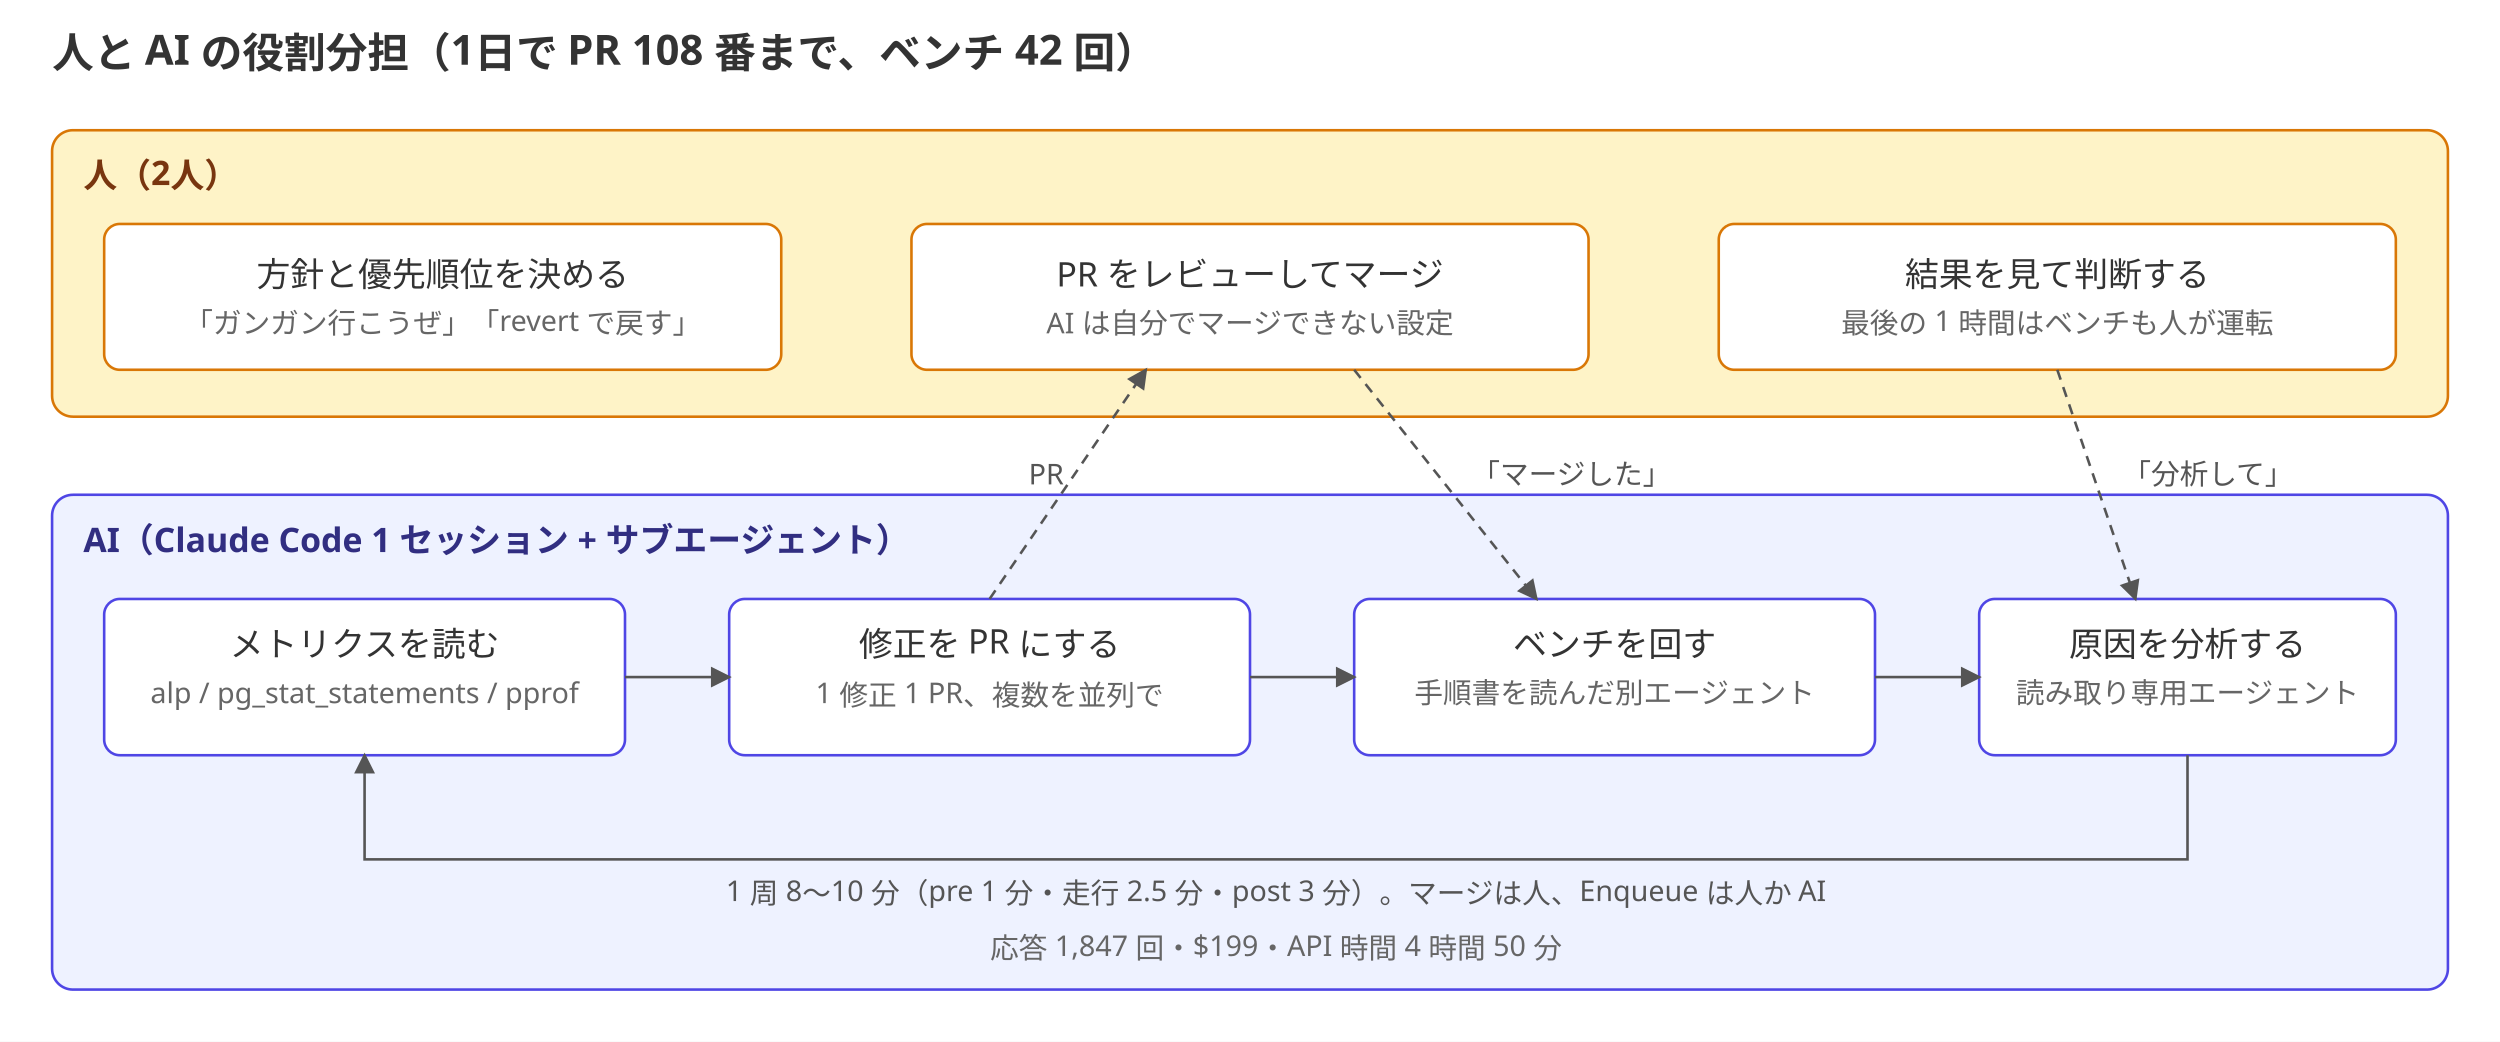
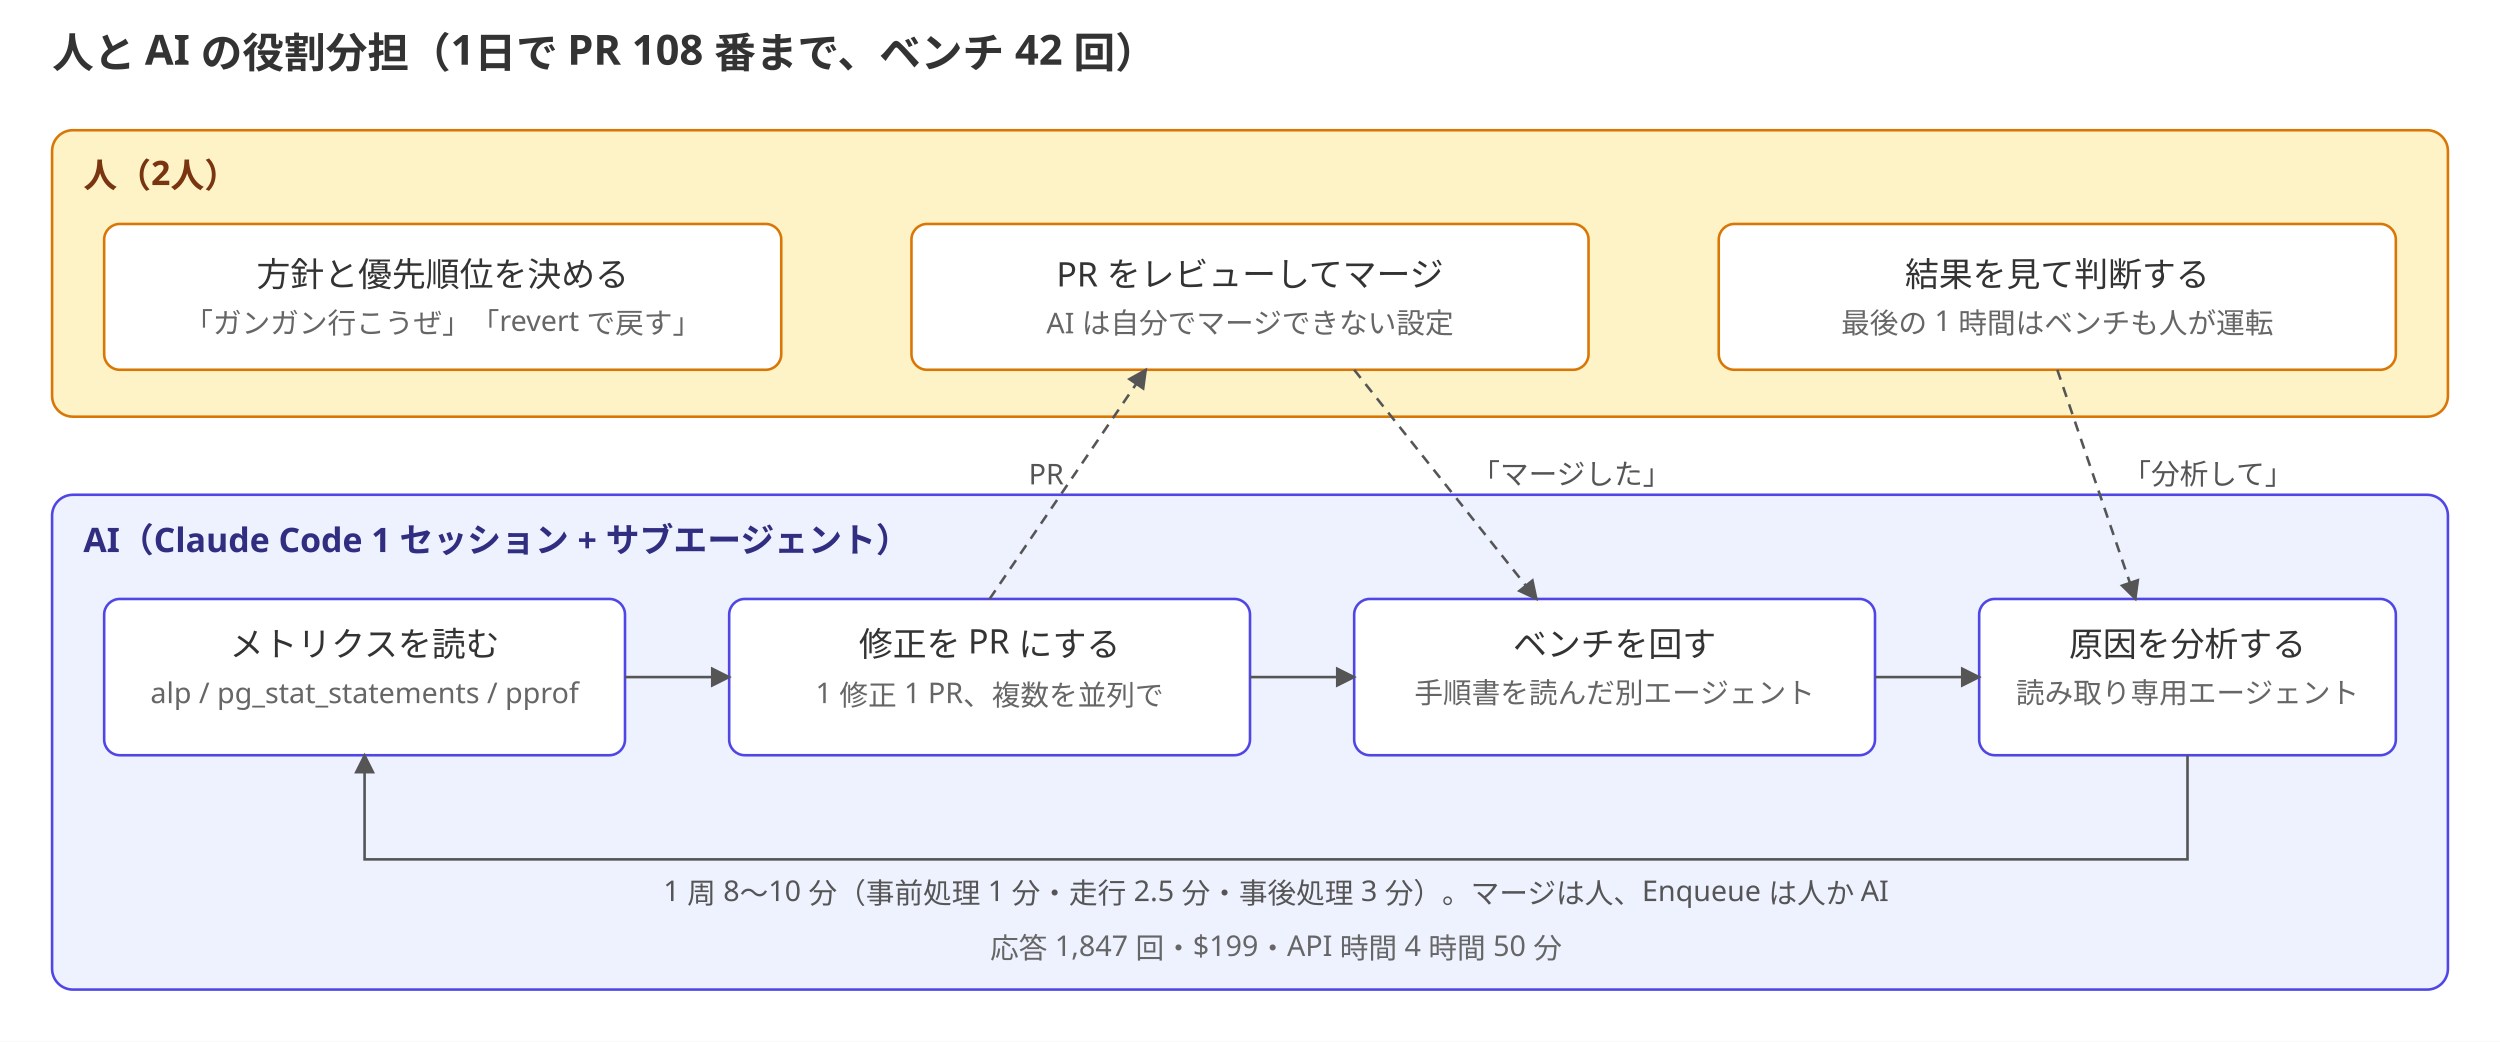
<svg xmlns="http://www.w3.org/2000/svg" viewBox="0 0 960 400" font-family="Hiragino Sans, Noto Sans JP, sans-serif" font-size="13">
  <rect width="960" height="400" fill="#fff" />
  <defs>
    <marker id="m" markerWidth="8" markerHeight="8" refX="7" refY="4" orient="auto">
      <path d="M0,0 L8,4 L0,8 z" fill="#555" />
    </marker>
  </defs>
  <text x="20" y="26" font-size="16" font-weight="bold" fill="#333">人と AI の役割分担（1日で PR 108 番まで、ベンチ 42 回）</text>
  <rect x="20" y="50" width="920" height="110" rx="8" fill="#fef3c7" stroke="#d97706" />
  <text x="32" y="72" font-weight="bold" fill="#78350f">人（2人）</text>
  <rect x="40" y="86" width="260" height="56" rx="6" fill="#fff" stroke="#d97706" />
  <text x="170" y="110" text-anchor="middle" fill="#333">方針と優先順位を決める</text>
  <text x="170" y="128" text-anchor="middle" fill="#666" font-size="11">「ガンガン行こうぜ」「revert で戻す」</text>
  <rect x="350" y="86" width="260" height="56" rx="6" fill="#fff" stroke="#d97706" />
  <text x="480" y="110" text-anchor="middle" fill="#333">PR をレビューしてマージ</text>
  <text x="480" y="128" text-anchor="middle" fill="#666" font-size="11">AI は自分でマージできない設定</text>
  <rect x="660" y="86" width="260" height="56" rx="6" fill="#fff" stroke="#d97706" />
  <text x="790" y="110" text-anchor="middle" fill="#333">結果を見て判断する</text>
  <text x="790" y="128" text-anchor="middle" fill="#666" font-size="11">最後の 1 時間はベンチも人が運転</text>
  <rect x="20" y="190" width="920" height="190" rx="8" fill="#eef2ff" stroke="#4f46e5" />
  <text x="32" y="212" font-weight="bold" fill="#312e81">AI（Claude Code 1 セッション + サブエージェント）</text>
  <rect x="40" y="230" width="200" height="60" rx="6" fill="#fff" stroke="#4f46e5" />
  <text x="140" y="252" text-anchor="middle" fill="#333">メトリクスを読む</text>
  <text x="140" y="270" text-anchor="middle" fill="#666" font-size="11">alp / pg_stat_statements / pprof</text>
  <rect x="280" y="230" width="200" height="60" rx="6" fill="#fff" stroke="#4f46e5" />
  <text x="380" y="252" text-anchor="middle" fill="#333">修正を PR にする</text>
  <text x="380" y="270" text-anchor="middle" fill="#666" font-size="11">1 修正 1 PR、複数を並列で</text>
  <rect x="520" y="230" width="200" height="60" rx="6" fill="#fff" stroke="#4f46e5" />
  <text x="620" y="252" text-anchor="middle" fill="#333">ベンチを回す</text>
  <text x="620" y="270" text-anchor="middle" fill="#666" font-size="11">手順書を読んだ別エージェント</text>
  <rect x="760" y="230" width="160" height="60" rx="6" fill="#fff" stroke="#4f46e5" />
  <text x="840" y="252" text-anchor="middle" fill="#333">原因を分析する</text>
  <text x="840" y="270" text-anchor="middle" fill="#666" font-size="11">読み取り専用エージェント</text>
  <line x1="240" y1="260" x2="280" y2="260" stroke="#555" marker-end="url(#m)" />
  <line x1="480" y1="260" x2="520" y2="260" stroke="#555" marker-end="url(#m)" />
  <line x1="720" y1="260" x2="760" y2="260" stroke="#555" marker-end="url(#m)" />
  <path d="M840,290 L840,330 L140,330 L140,290" fill="none" stroke="#555" marker-end="url(#m)" />
-   <text x="490" y="346" text-anchor="middle" fill="#555" font-size="11">1 周 8〜10 分（pre 1 分・走行 2.5 分・post 3 分）。マージは人、Enqueue は人か AI</text>
+   <text x="490" y="346" text-anchor="middle" fill="#555" font-size="11">1 周 8〜10 分（事前処理 1 分・走行 2.5 分・事後処理 3 分）。マージは人、Enqueue は人か AI</text>
  <text x="490" y="368" text-anchor="middle" fill="#666" font-size="11">応答 1,847 回・$199・API 時間 4 時間 50 分</text>
  <line x1="380" y1="230" x2="440" y2="142" stroke="#555" stroke-dasharray="4 3" marker-end="url(#m)" />
  <text x="395" y="186" fill="#555" font-size="11">PR</text>
  <line x1="520" y1="142" x2="590" y2="230" stroke="#555" stroke-dasharray="4 3" marker-end="url(#m)" />
  <text x="565" y="186" fill="#555" font-size="11">「マージした」</text>
  <line x1="790" y1="142" x2="820" y2="230" stroke="#555" stroke-dasharray="4 3" marker-end="url(#m)" />
  <text x="815" y="186" fill="#555" font-size="11">「分析して」</text>
</svg>
